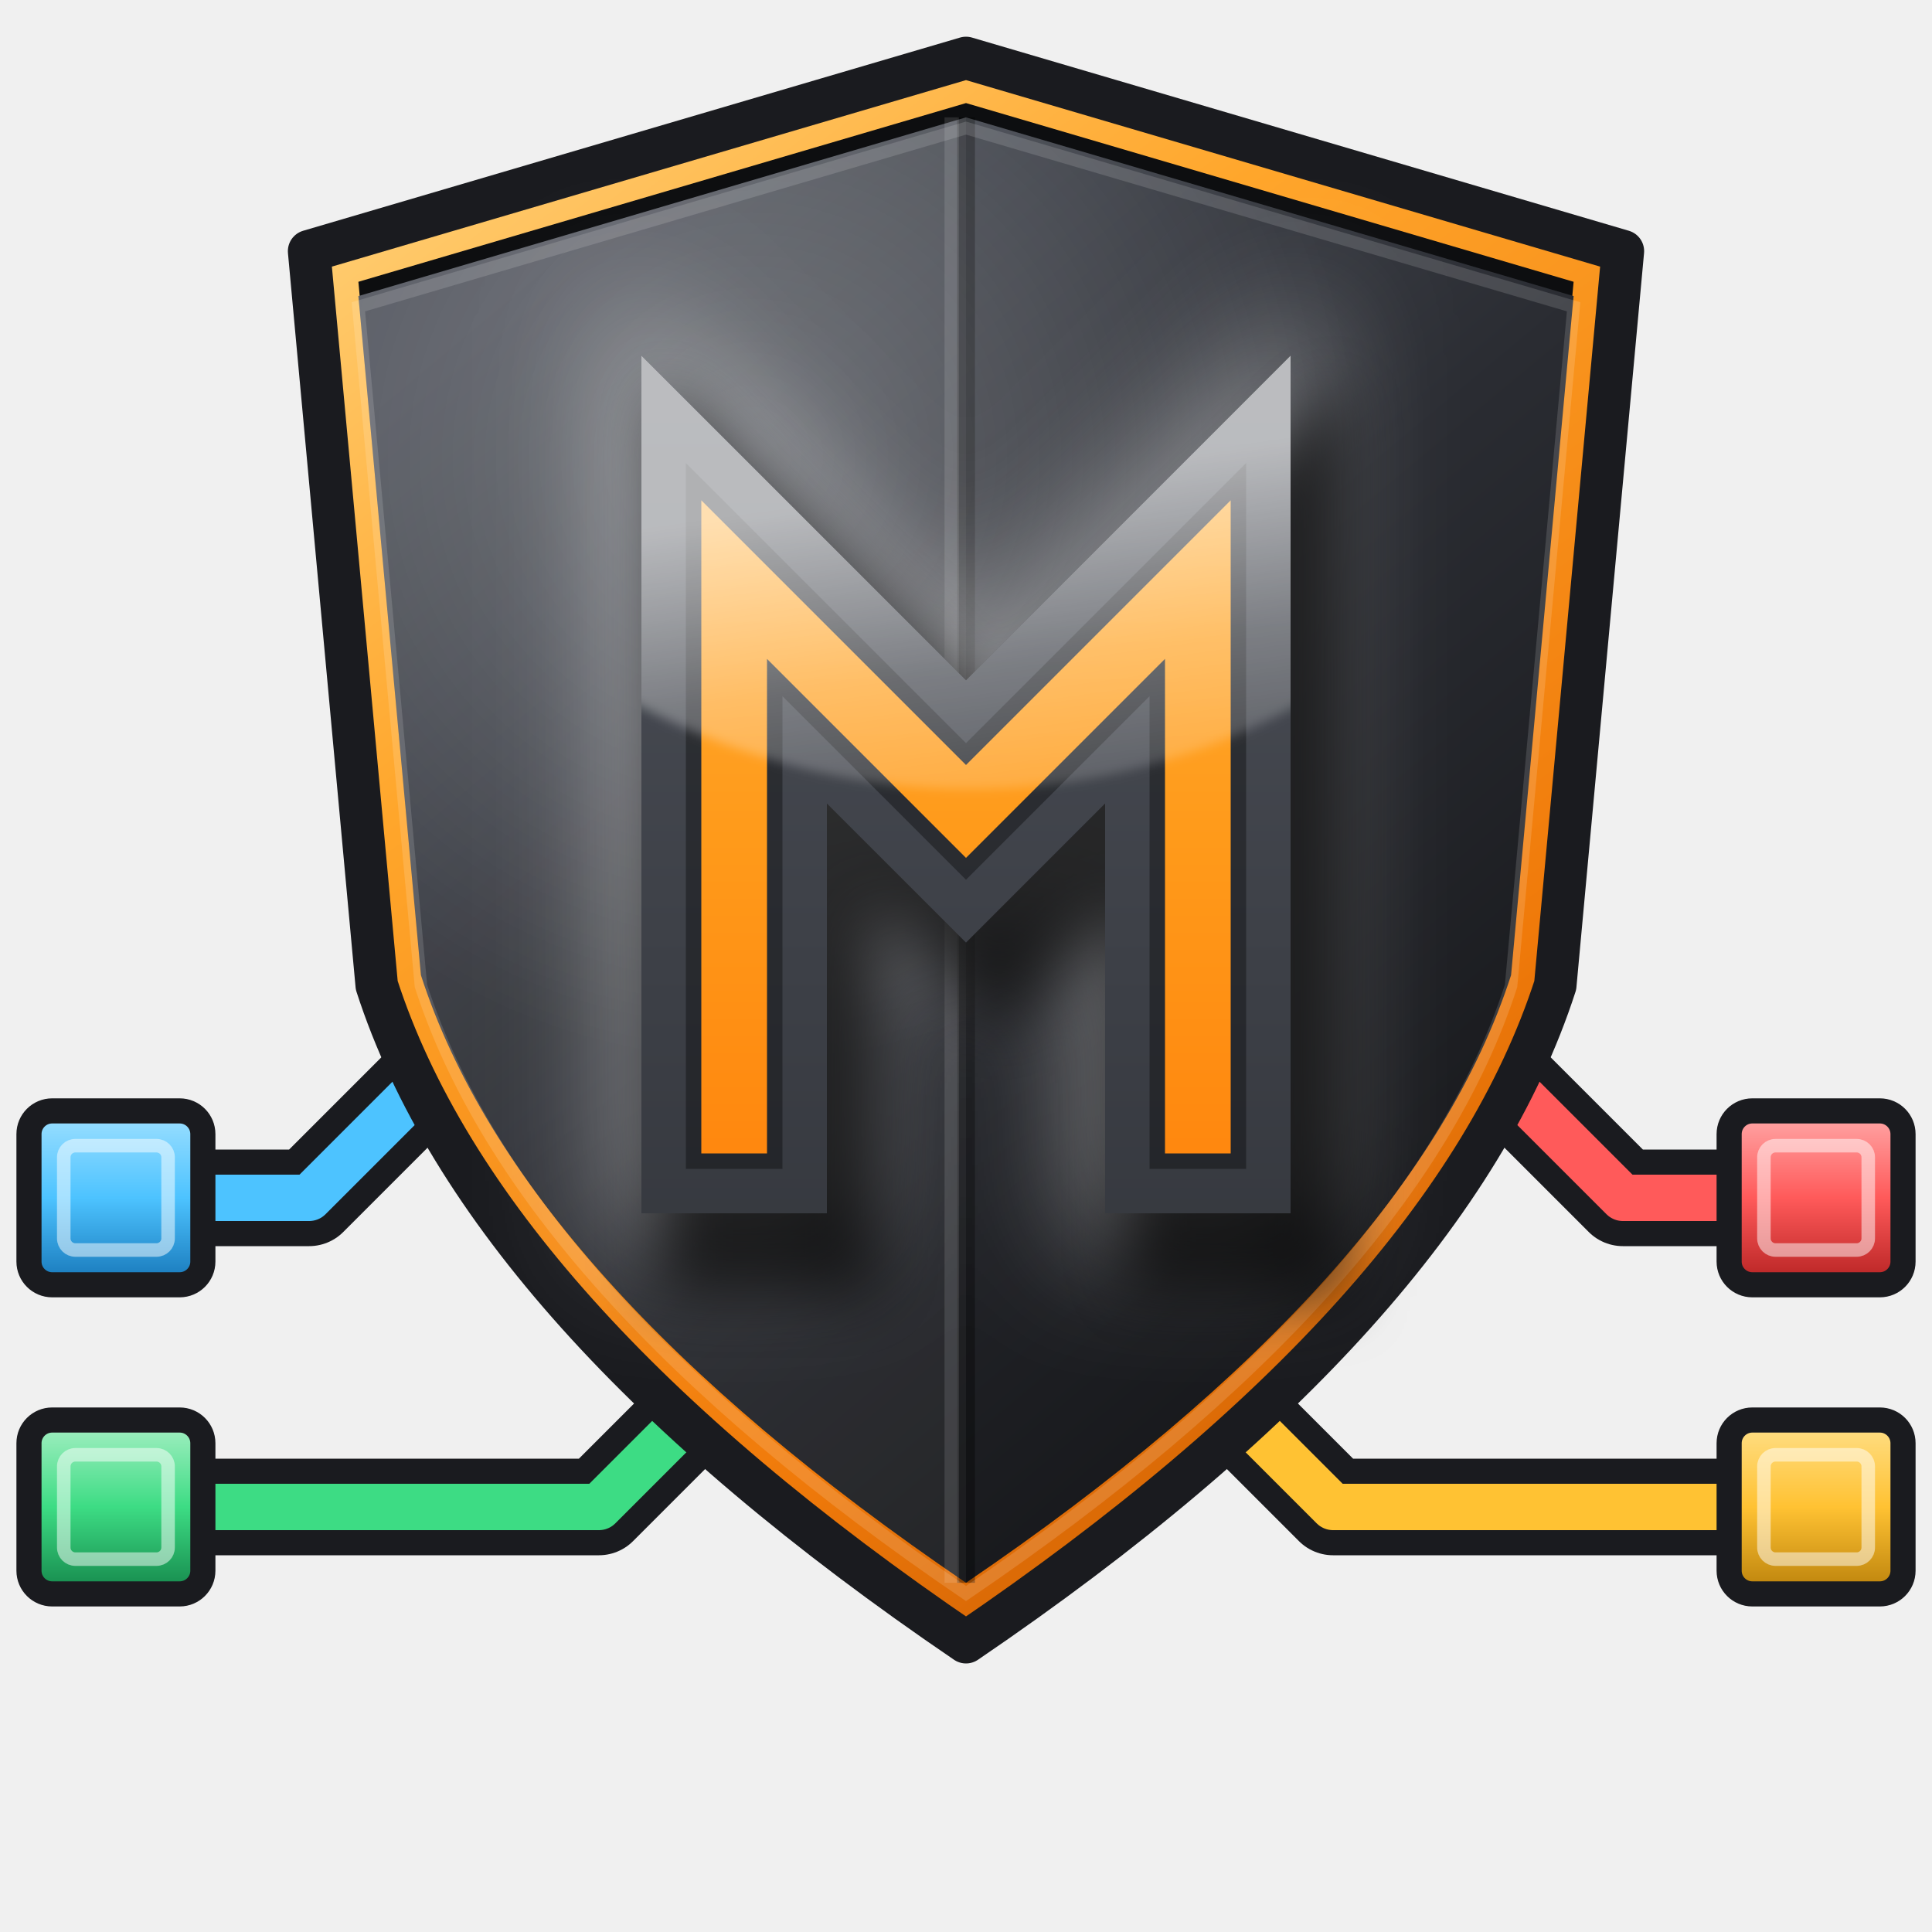
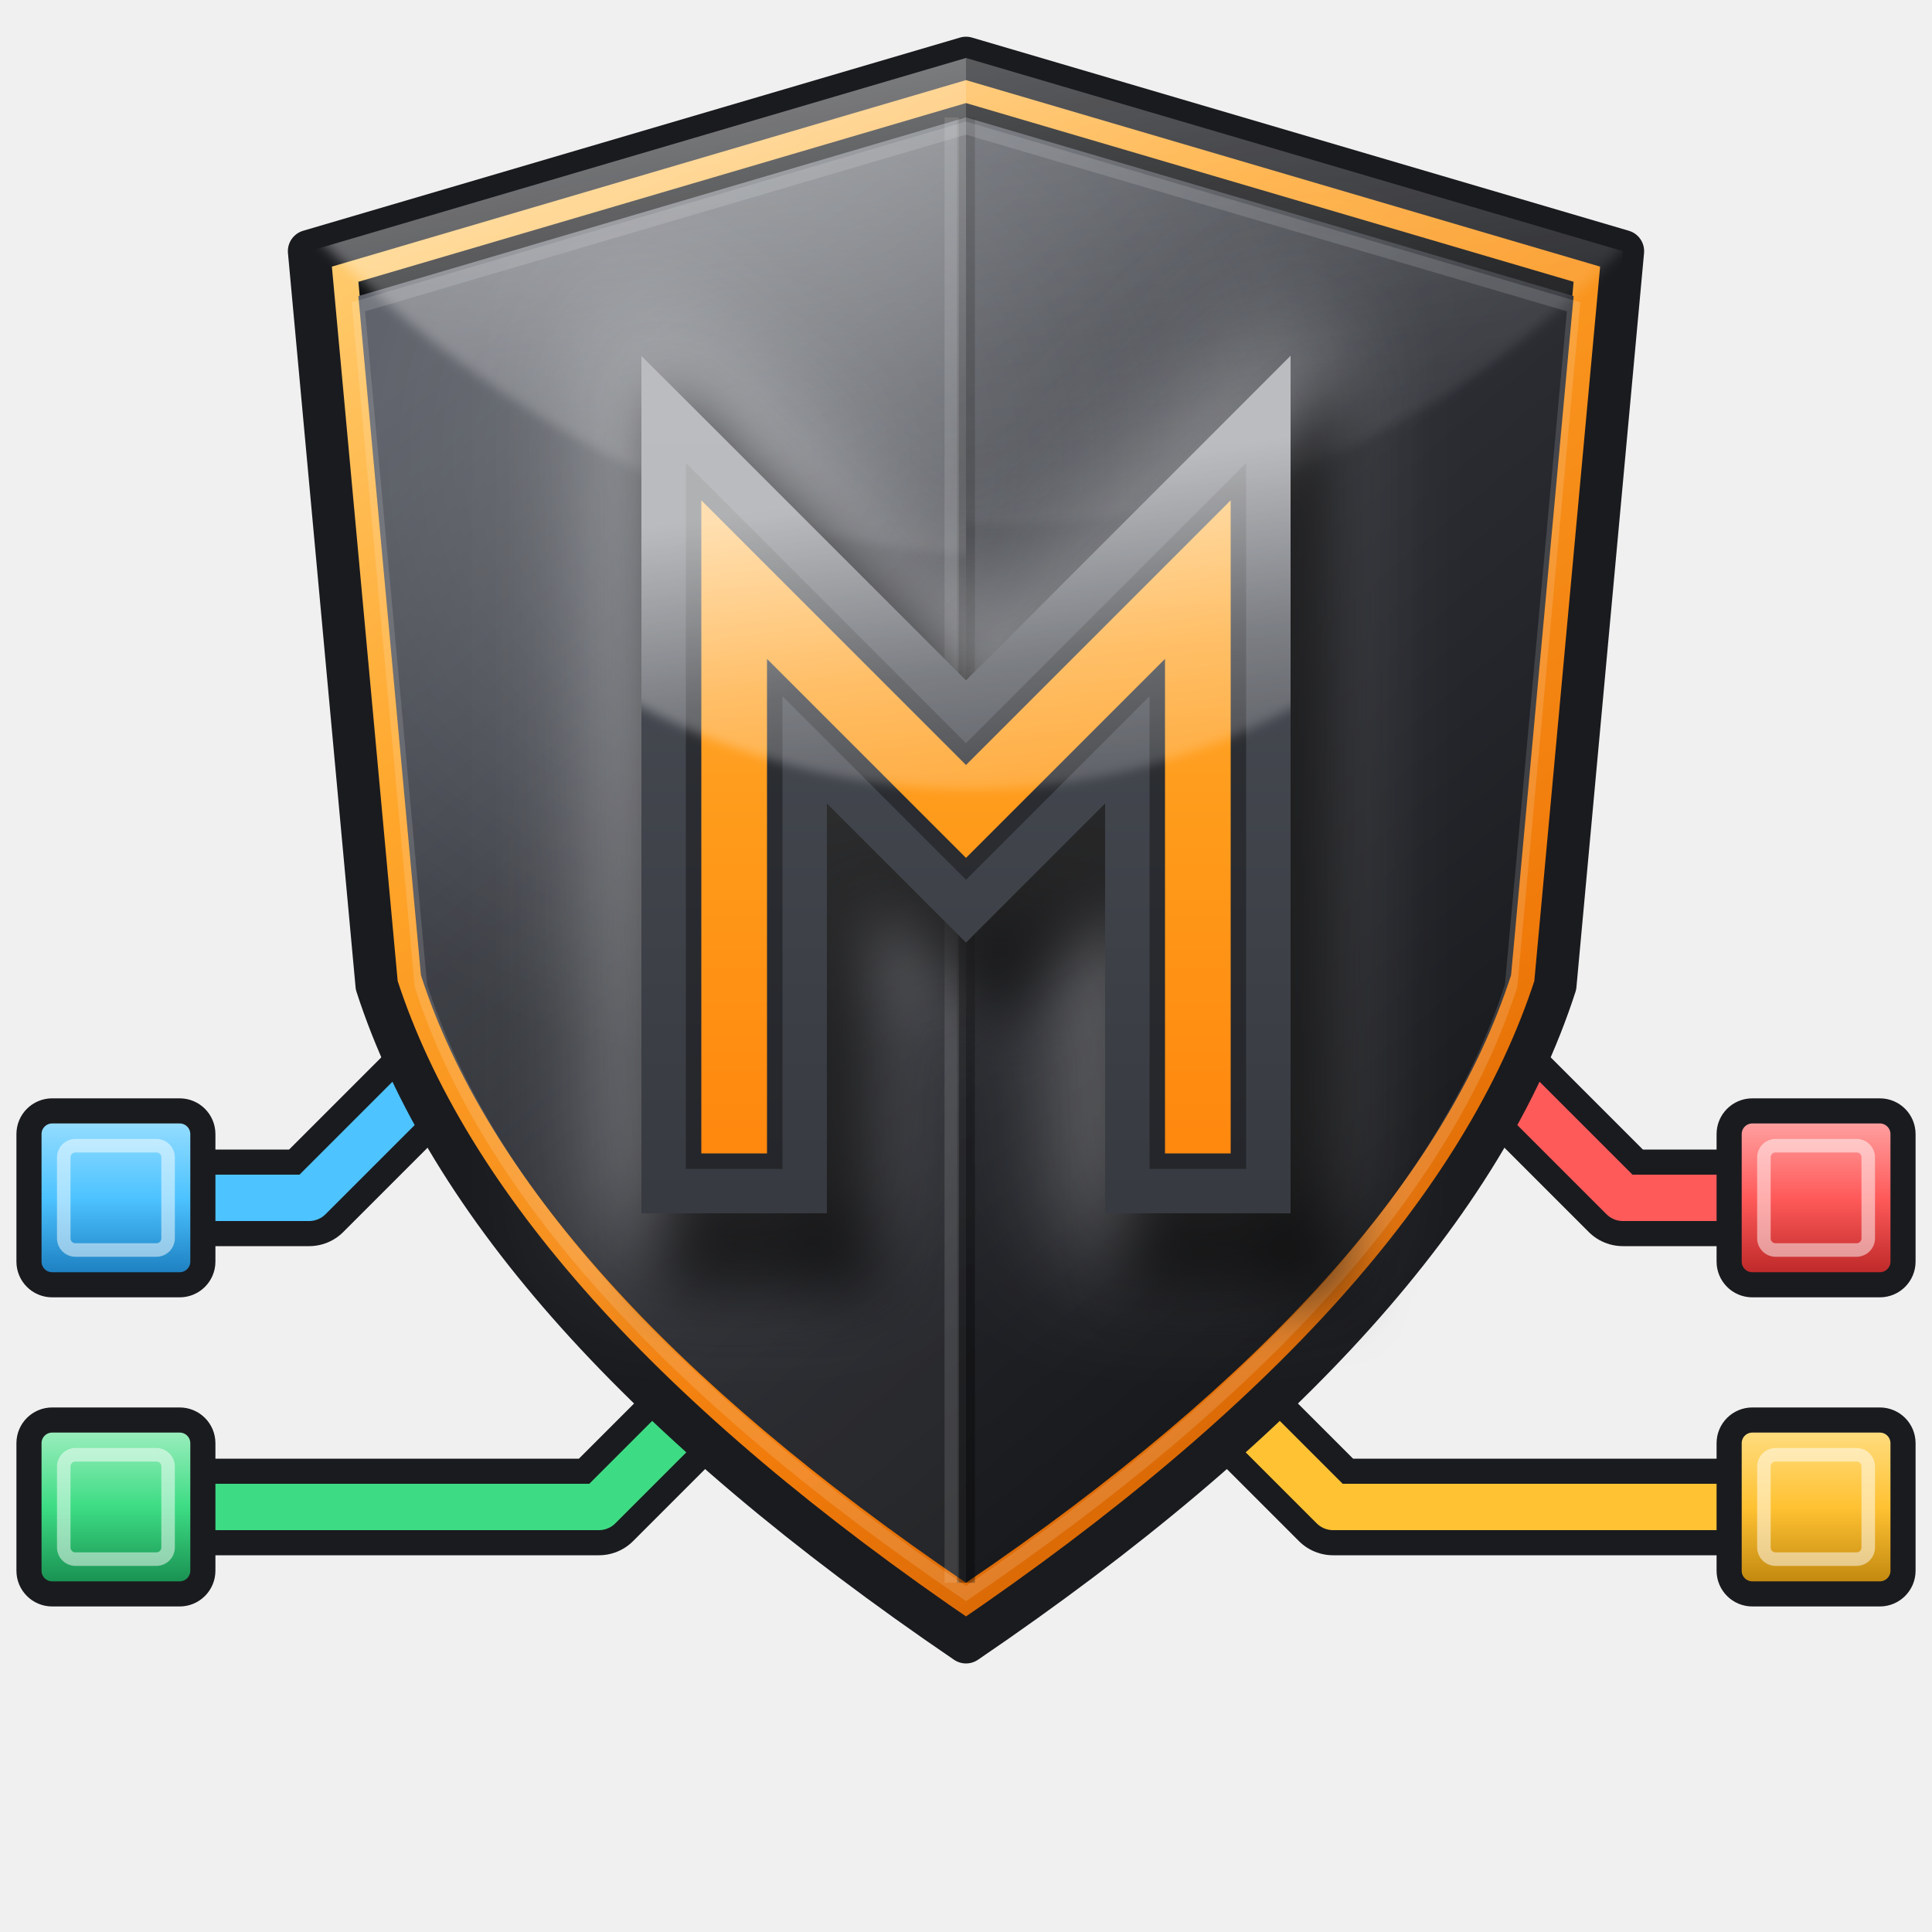
<svg xmlns="http://www.w3.org/2000/svg" viewBox="0 0 100 100" role="img" aria-label="MIRA">
  <defs>
    <path id="schild" d="M50 3L84 13L80.5 51Q75 68 50 85Q25 68 19.5 51L16 13Z" />
    <path id="feld" d="M50 12.2L76.6 20.2L74 48.5Q69.5 60.5 50 72.6Q30.5 60.5 26 48.5L23.4 20.2Z" />
    <linearGradient id="randmetall" x1="20" y1="5" x2="80" y2="85" gradientUnits="userSpaceOnUse">
      <stop offset="0" stop-color="#ffd27a" />
      <stop offset=".3" stop-color="#ffa62b" />
      <stop offset=".7" stop-color="#f07a0a" />
      <stop offset="1" stop-color="#b85000" />
    </linearGradient>
    <linearGradient id="feldmetall" x1="25" y1="12" x2="75" y2="72" gradientUnits="userSpaceOnUse">
      <stop offset="0" stop-color="#4a4e57" />
      <stop offset=".5" stop-color="#2a2c32" />
      <stop offset="1" stop-color="#16171a" />
    </linearGradient>
    <radialGradient id="licht" cx="38" cy="22" r="34" gradientUnits="userSpaceOnUse">
      <stop offset="0" stop-color="#fff" stop-opacity=".22" />
      <stop offset="1" stop-color="#fff" stop-opacity="0" />
    </radialGradient>
    <linearGradient id="links" x1="0" y1="6" x2="0" y2="78" gradientUnits="userSpaceOnUse">
      <stop offset="0" stop-color="#4a4e57" />
      <stop offset=".6" stop-color="#2e3036" />
      <stop offset="1" stop-color="#1f2125" />
    </linearGradient>
    <linearGradient id="rechts" x1="0" y1="6" x2="0" y2="78" gradientUnits="userSpaceOnUse">
      <stop offset="0" stop-color="#33363d" />
      <stop offset=".6" stop-color="#202226" />
      <stop offset="1" stop-color="#141518" />
    </linearGradient>
    <linearGradient id="orange" x1="0" y1="6" x2="0" y2="80" gradientUnits="userSpaceOnUse">
      <stop offset="0" stop-color="#ffc04d" />
      <stop offset=".5" stop-color="#ff9a1a" />
      <stop offset="1" stop-color="#ff7000" />
    </linearGradient>
    <linearGradient id="glanz" x1="0" y1="6" x2="0" y2="50" gradientUnits="userSpaceOnUse">
      <stop offset="0" stop-color="#fff" stop-opacity=".22" />
      <stop offset="1" stop-color="#fff" stop-opacity="0" />
    </linearGradient>
    <linearGradient id="anthrazit" x1="0" y1="0" x2="0" y2="100" gradientUnits="userSpaceOnUse">
      <stop offset="0" stop-color="#555962" />
      <stop offset="1" stop-color="#25272c" />
    </linearGradient>
    <path id="lMail" d="M10.5 62H16L27 51" />
    <path id="lIdent" d="M10.5 78H31L42 67" />
    <path id="lRout" d="M89.5 78H69L58 67" />
    <path id="lAcc" d="M89.5 62H84L73 51" />
    <g id="bahnen">
      <use href="#lMail" />
      <use href="#lIdent" />
      <use href="#lRout" />
      <use href="#lAcc" />
    </g>
    <linearGradient id="pMail" x1="0" y1="0" x2="0" y2="1">
      <stop offset="0" stop-color="#9fe0ff" />
      <stop offset=".5" stop-color="#4dc3ff" />
      <stop offset="1" stop-color="#1676b8" />
    </linearGradient>
    <linearGradient id="pIdent" x1="0" y1="0" x2="0" y2="1">
      <stop offset="0" stop-color="#a8f0c5" />
      <stop offset=".5" stop-color="#3ddc84" />
      <stop offset="1" stop-color="#14864a" />
    </linearGradient>
    <linearGradient id="pRout" x1="0" y1="0" x2="0" y2="1">
      <stop offset="0" stop-color="#ffe08a" />
      <stop offset=".5" stop-color="#ffc233" />
      <stop offset="1" stop-color="#b9800a" />
    </linearGradient>
    <linearGradient id="pAcc" x1="0" y1="0" x2="0" y2="1">
      <stop offset="0" stop-color="#ffaaaa" />
      <stop offset=".5" stop-color="#ff5a5a" />
      <stop offset="1" stop-color="#b52222" />
    </linearGradient>
    <path id="m" d="M38 58V30L50 42L62 30V58" fill="none" stroke-linecap="square" stroke-linejoin="miter" stroke-miterlimit="10" />
    <filter id="mschein" filterUnits="userSpaceOnUse" x="0" y="0" width="100" height="100">
      <feGaussianBlur stdDeviation="3.2" />
    </filter>
    <filter id="mschatten" filterUnits="userSpaceOnUse" x="0" y="0" width="100" height="100">
      <feGaussianBlur stdDeviation="1.6" />
    </filter>
+     <mask id="sform" maskUnits="userSpaceOnUse" x="0" y="0" width="100" height="100">
+       <use href="#schild" fill="#fff" />
+     </mask>
+     <clipPath id="slinks">
+       <rect x="0" y="0" width="50" height="100" />
+     </clipPath>
+     <clipPath id="srechts">
+       <rect x="50" y="0" width="50" height="100" />
+     </clipPath>
+     <linearGradient id="sspiegel" x1="0" y1="3" x2="0" y2="31" gradientUnits="userSpaceOnUse">
+       <stop offset="0" stop-color="#fff" stop-opacity=".42" />
+       <stop offset=".6" stop-color="#fff" stop-opacity=".16" />
+       <stop offset="1" stop-color="#fff" stop-opacity=".06" />
+     </linearGradient>
    <mask id="mform" maskUnits="userSpaceOnUse" x="0" y="0" width="100" height="100">
      <use href="#m" stroke="#fff" stroke-width="9.6" />
    </mask>
    <linearGradient id="mspiegel" x1="0" y1="25" x2="0" y2="42" gradientUnits="userSpaceOnUse">
      <stop offset="0" stop-color="#fff" stop-opacity=".62" />
      <stop offset=".55" stop-color="#fff" stop-opacity=".3" />
      <stop offset="1" stop-color="#fff" stop-opacity=".14" />
    </linearGradient>
    <filter id="mbogenweich" filterUnits="userSpaceOnUse" x="-20" y="-80" width="140" height="140">
      <feGaussianBlur stdDeviation=".3" />
    </filter>
    <mask id="mkern" maskUnits="userSpaceOnUse" x="0" y="0" width="100" height="100">
      <use href="#m" stroke="#fff" stroke-width="3.4" />
    </mask>
  </defs>
  <g fill="none" stroke-linejoin="round" stroke-linecap="butt">
    <use href="#bahnen" stroke="#1a1b1f" stroke-width="5" />
    <use href="#lMail" stroke="#4dc3ff" stroke-width="2.4" />
    <use href="#lIdent" stroke="#3ddc84" stroke-width="2.4" />
    <use href="#lRout" stroke="#ffc233" stroke-width="2.4" />
    <use href="#lAcc" stroke="#ff5a5a" stroke-width="2.4" />
  </g>
  <use href="#schild" fill="url(#randmetall)" stroke="#1a1b1f" stroke-width="2.2" stroke-linejoin="round" />
  <g transform="translate(50 44) scale(.925) translate(-50 -44)">
    <use href="#schild" fill="#0d0e10" transform="translate(0 -.8)" />
    <use href="#schild" fill="url(#feldmetall)" />
    <path d="M50 3V85" stroke="#000" stroke-opacity=".35" stroke-width="1" />
    <path d="M50 3V85" stroke="#fff" stroke-opacity=".12" stroke-width=".8" transform="translate(-.8 0)" />
    <path d="M50 3L16 13L19.5 51Q25 68 50 85Z" fill="#fff" fill-opacity=".05" />
    <use href="#schild" fill="url(#licht)" />
    <use href="#schild" fill="none" stroke="#fff" stroke-opacity=".14" stroke-width=".7" transform="translate(0 .6)" />
  </g>
+   <g mask="url(#sform)">
+     <g clip-path="url(#slinks)">
+       <ellipse cx="48" cy="-42" rx="54" ry="71" transform="rotate(-8 48 -42)" fill="url(#sspiegel)" filter="url(#mbogenweich)" />
+     </g>
+     <g clip-path="url(#srechts)" opacity=".7">
+       <ellipse cx="48" cy="-42" rx="54" ry="71" transform="translate(0 -1.6) rotate(-8 48 -42)" fill="url(#sspiegel)" filter="url(#mbogenweich)" />
+     </g>
+   </g>
  <use href="#m" stroke="#fff" stroke-width="13" opacity=".4" filter="url(#mschein)" />
  <use href="#m" stroke="#000" stroke-width="11.4" opacity=".7" transform="translate(1.8 3.4)" filter="url(#mschatten)" />
  <use href="#m" stroke="url(#anthrazit)" stroke-width="9.6" />
  <use href="#m" stroke="#000" stroke-opacity=".35" stroke-width="5" />
  <g mask="url(#mkern)">
    <use href="#m" stroke="#b54a00" stroke-width="4.4" />
    <use href="#m" stroke="url(#orange)" stroke-width="4.4" transform="translate(0 .45)" />
  </g>
  <g mask="url(#mform)">
    <ellipse cx="48" cy="-10" rx="42" ry="51" transform="rotate(-8 48 -10)" fill="url(#mspiegel)" filter="url(#mbogenweich)" />
  </g>
  <g stroke="#1a1b1f" stroke-width="1.3">
    <rect x="1.5" y="57.5" width="9" height="9" rx="1.2" fill="url(#pMail)" />
    <rect x="1.5" y="73.5" width="9" height="9" rx="1.2" fill="url(#pIdent)" />
    <rect x="89.5" y="73.5" width="9" height="9" rx="1.2" fill="url(#pRout)" />
    <rect x="89.5" y="57.5" width="9" height="9" rx="1.2" fill="url(#pAcc)" />
  </g>
  <g fill="none" stroke="#fff" stroke-opacity=".5" stroke-width=".7">
    <rect x="3.3" y="59.3" width="5.4" height="5.4" rx=".6" />
    <rect x="3.3" y="75.3" width="5.4" height="5.4" rx=".6" />
    <rect x="91.3" y="75.3" width="5.4" height="5.4" rx=".6" />
    <rect x="91.3" y="59.3" width="5.4" height="5.4" rx=".6" />
  </g>
</svg>
